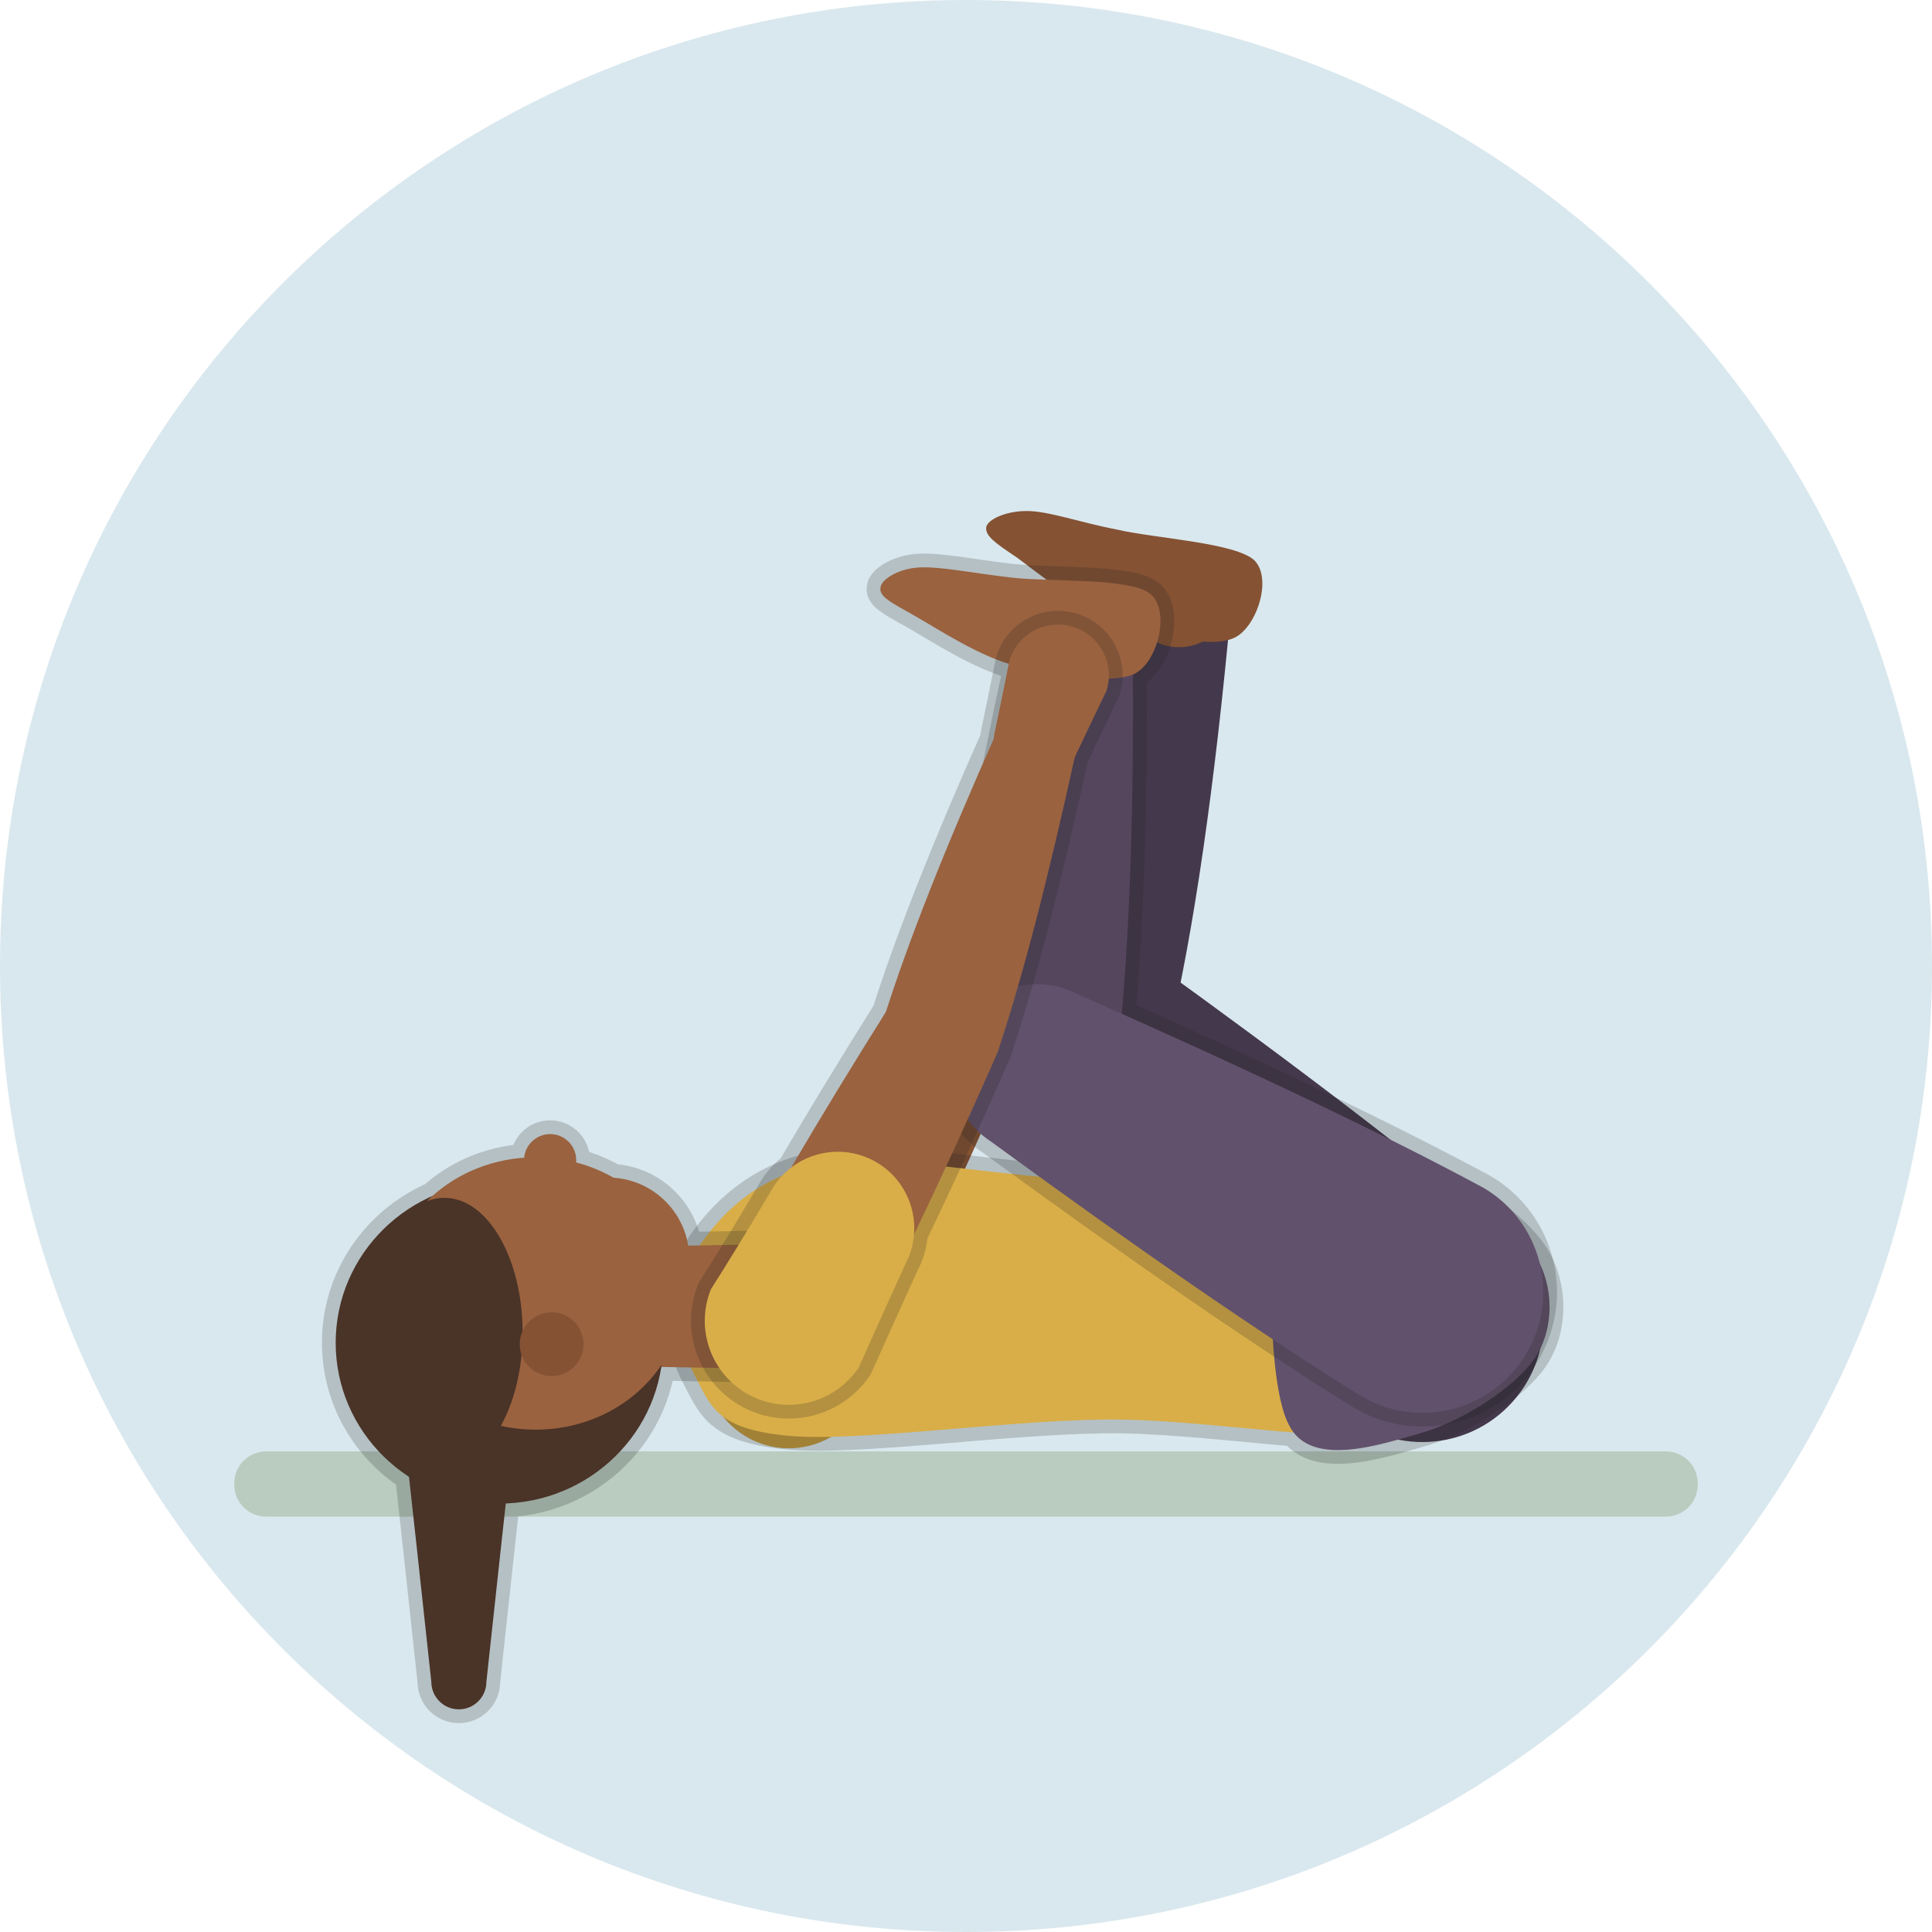
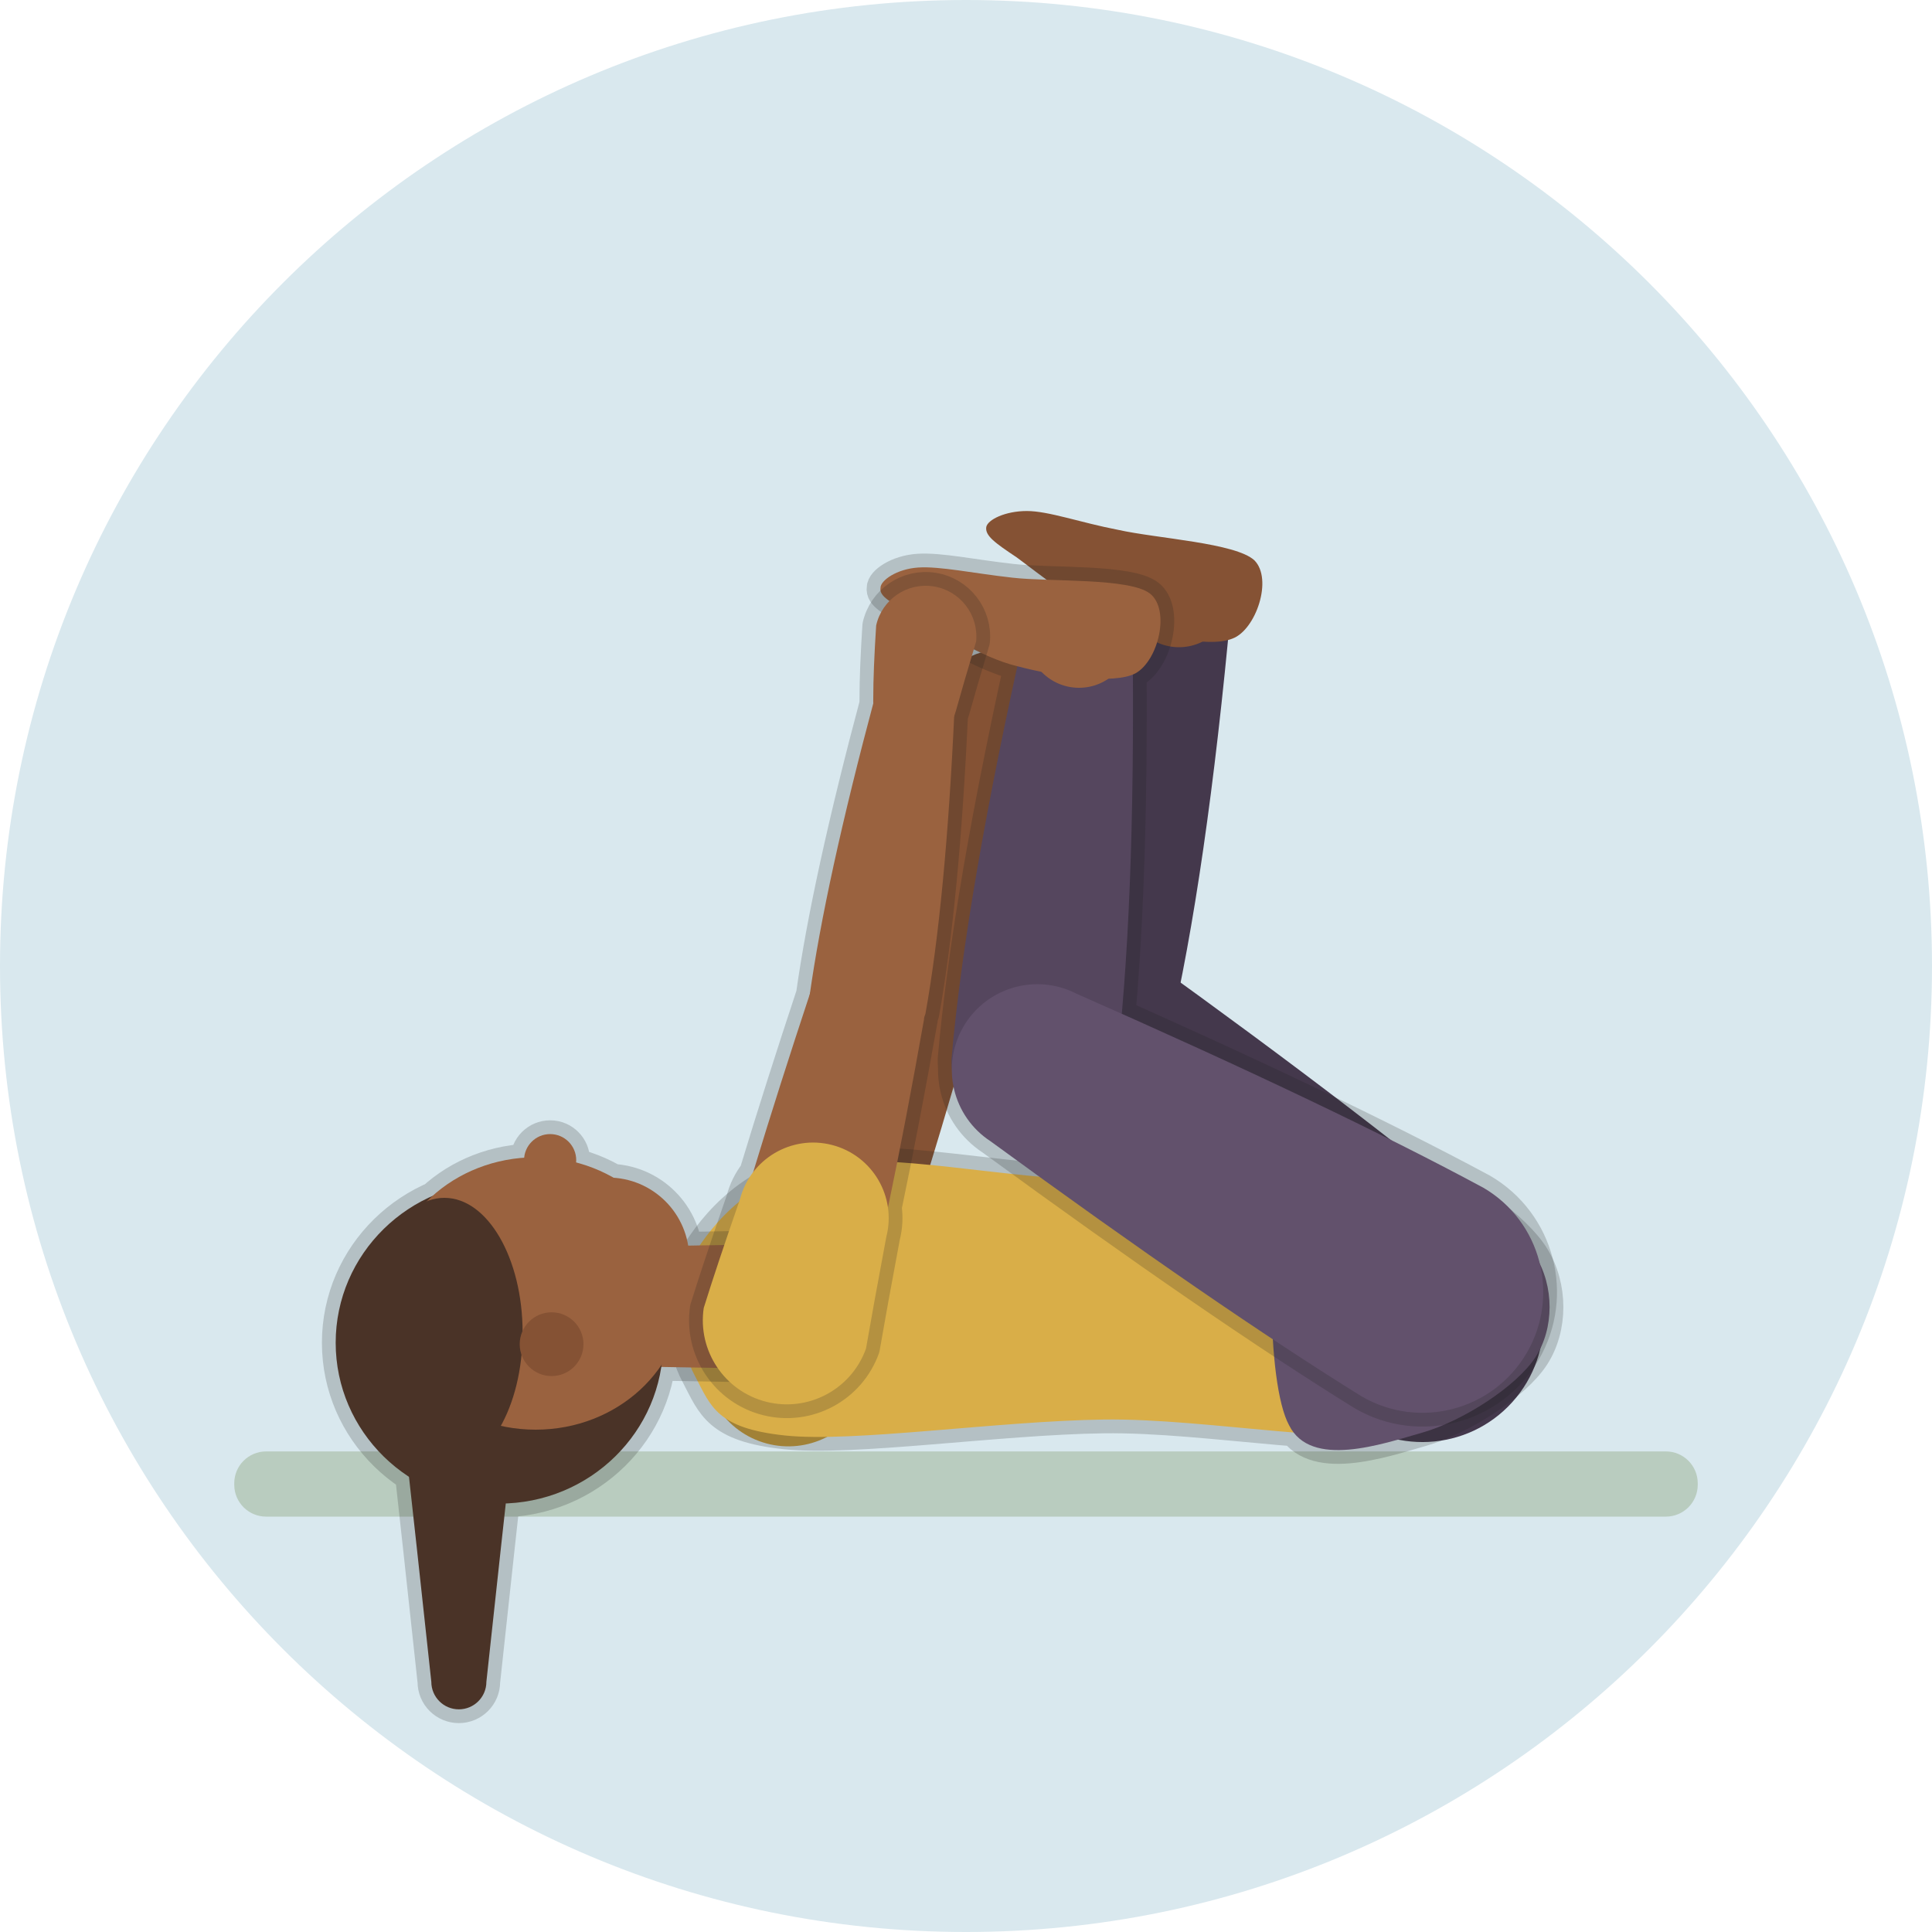
<svg xmlns="http://www.w3.org/2000/svg" viewBox="0 0 200 200" width="400" height="400" role="img" aria-label="Figure lying on the back with knees bent toward the chest, feet in the air and hands reaching to the feet.">
  <circle cx="100" cy="100" r="100" fill="#D9E8EE" />
  <clipPath id="ctvg266">
    <circle cx="100" cy="100" r="100" />
  </clipPath>
  <g clip-path="url(#ctvg266)">
    <g transform="translate(100.0 151.0) scale(1.500)">
      <rect x="-50.5" y="-0.5" width="101" height="4.5" rx="2.2" fill="#B9CCBF" />
      <g>
-         <path d="M-8.1 -3.6Q-3.9 -11.3 1.9 -24.4A4.1 4.1 0 0 0 -5.3 -28.2Q-12.9 -16.1 -16.9 -8.4A5.0 5.0 0 0 0 -8.1 -3.6Z" fill="#855234" />
-         <path d="M-7.4 -3.3Q-6.2 -6.0 -4.2 -10.4A5.2 5.2 0 0 0 -13.5 -15.4Q-16.0 -11.2 -17.6 -8.7A5.8 5.8 0 0 0 -7.4 -3.3Z" fill="#C29A3C" />
-         <path d="M2.2 -25.1Q4.7 -32.6 7.5 -45.4A2.8 2.8 0 0 0 2.1 -47.1Q-3.2 -35.2 -5.6 -27.6A4.1 4.1 0 0 0 2.2 -25.1Z" fill="#855234" />
-         <path d="M7.5 -45.4Q8.3 -47.1 9.7 -50.0A3.5 3.5 0 0 0 3.0 -52.1Q2.4 -49.1 2.0 -47.2A2.9 2.9 0 0 0 7.5 -45.4Z" fill="#855234" />
+         <path d="M-7.8 -4.3Q-4.7 -12.5 -0.7 -26.2A4.1 4.1 0 0 0 -8.4 -29.0Q-14.2 -16.0 -17.2 -7.7A5.0 5.0 0 0 0 -7.8 -4.3Z" fill="#855234" />
+         <path d="M-7.1 -4.0Q-6.2 -6.9 -4.9 -11.5A5.2 5.2 0 0 0 -14.7 -15.1Q-16.7 -10.7 -17.9 -8.0A5.8 5.8 0 0 0 -7.1 -4.0Z" fill="#C29A3C" />
+         <path d="M-0.6 -26.6Q1.5 -34.2 3.5 -47.2A2.8 2.8 0 0 0 -1.9 -48.6Q-6.6 -36.4 -8.5 -28.6A4.1 4.1 0 0 0 -0.6 -26.6Z" fill="#855234" />
+         <path d="M3.6 -47.2Q4.3 -48.9 5.4 -51.8A3.5 3.5 0 0 0 -1.3 -53.6Q-1.8 -50.5 -2.0 -48.6A2.9 2.9 0 0 0 3.6 -47.2Z" fill="#855234" />
      </g>
      <g>
        <path d="M14.0 -29.1Q16.6 -40.2 18.3 -58.8A3.7 3.7 0 0 0 11.1 -60.4Q5.0 -42.6 2.9 -31.4A5.7 5.7 0 0 0 14.0 -29.1Z" fill="#44384C" />
        <path d="M37.1 -15.7Q28.1 -23.3 12.4 -34.6A5.9 5.9 0 0 0 4.5 -25.9Q17.4 -11.4 25.9 -3.3A8.3 8.3 0 0 0 37.1 -15.7Z" fill="#44384C" />
        <path d="M14.7 -56.0A3.6 3.6 0.0 1 0 14.7 -63.2A3.6 3.6 0.0 1 0 14.7 -56.0Z" fill="#855234" />
        <path d="M18.4 -56.6C20.0 -57.2 21.2 -60.7 19.9 -62.0C18.6 -63.2 13.2 -63.5 10.5 -64.1C7.9 -64.6 5.7 -65.4 4.2 -65.4C2.7 -65.4 1.5 -64.8 1.4 -64.3C1.3 -63.7 2.0 -63.2 3.5 -62.2C5.0 -61.1 7.8 -58.8 10.2 -57.9C12.7 -56.9 16.7 -55.9 18.4 -56.6Z" fill="#855234" />
      </g>
      <g>
        <path d="M31.5 -2.0C26.8 -0.7 16.8 -2.8 9.5 -2.7C2.2 -2.6 -7.8 -1.1 -12.5 -1.6C-17.2 -2.1 -17.6 -3.6 -18.7 -5.7C-19.8 -7.7 -20.3 -11.5 -18.9 -13.9C-17.4 -16.4 -14.7 -19.5 -10.0 -20.3C-5.3 -21.2 2.6 -19.3 9.5 -19.2C16.4 -19.0 26.8 -20.7 31.5 -19.3C36.3 -17.8 38.0 -13.4 38.0 -10.5C38.0 -7.6 36.3 -3.3 31.5 -2.0ZM31.5 -1.8C28.7 -1.0 23.8 0.7 22.3 -2.3C20.7 -5.2 20.7 -16.6 22.3 -19.5C23.8 -22.4 28.7 -20.5 31.5 -19.6C34.3 -18.7 38.0 -16.1 39.3 -14.0C40.6 -11.9 40.6 -9.0 39.3 -7.0C38.0 -5.0 34.3 -2.6 31.5 -1.8Z" fill="#1E1F1D" stroke="#1E1F1D" stroke-width="1.9" stroke-linejoin="round" opacity="0.2" />
        <path d="M31.5 -2.0C26.8 -0.7 16.8 -2.8 9.5 -2.7C2.2 -2.6 -7.8 -1.1 -12.5 -1.6C-17.2 -2.1 -17.6 -3.6 -18.7 -5.7C-19.8 -7.7 -20.3 -11.5 -18.9 -13.9C-17.4 -16.4 -14.7 -19.5 -10.0 -20.3C-5.3 -21.2 2.6 -19.3 9.5 -19.2C16.4 -19.0 26.8 -20.7 31.5 -19.3C36.3 -17.8 38.0 -13.4 38.0 -10.5C38.0 -7.6 36.3 -3.3 31.5 -2.0Z" fill="#D9AE48" />
        <path d="M31.5 -1.8C28.7 -1.0 23.8 0.7 22.3 -2.3C20.7 -5.2 20.7 -16.6 22.3 -19.5C23.8 -22.4 28.7 -20.5 31.5 -19.6C34.3 -18.7 38.0 -16.1 39.3 -14.0C40.6 -11.9 40.6 -9.0 39.3 -7.0C38.0 -5.0 34.3 -2.6 31.5 -1.8Z" fill="#62516C" />
      </g>
      <g>
        <path d="M-13.5 -14.8Q-19.8 -14.7 -30.0 -14.5A4.0 4.0 0 0 0 -30.0 -6.5Q-19.8 -6.3 -13.5 -6.2A4.3 4.3 0 0 0 -13.5 -14.8ZM-38.7 -1.1Q-38.0 5.2 -36.9 15.4A1.9 1.9 0 0 0 -33.1 15.4Q-32.0 5.2 -31.3 -1.1A3.7 3.7 0 0 0 -38.7 -1.1ZM-20.9 -8.0A11.1 11.3 270.0 1 0 -43.5 -8.0A11.1 11.3 270.0 1 0 -20.9 -8.0ZM-19.5 -11.4A9.4 10.2 270.0 1 0 -39.9 -11.4A9.4 10.2 270.0 1 0 -19.5 -11.4ZM-24.7 -8.2A5.6 5.6 0.0 1 0 -24.7 -19.4A5.6 5.6 0.0 1 0 -24.7 -8.2ZM-28.7 -18.8A1.8 1.8 0.0 1 0 -28.7 -22.4A1.8 1.8 0.0 1 0 -28.7 -18.8ZM-30.6 -8.7A9.3 5.4 270.0 1 0 -41.4 -8.7A9.3 5.4 270.0 1 0 -30.6 -8.7ZM-28.6 -5.7A2.2 2.2 0.0 1 0 -28.6 -10.1A2.2 2.2 0.0 1 0 -28.6 -5.7Z" fill="#1E1F1D" stroke="#1E1F1D" stroke-width="1.9" stroke-linejoin="round" opacity="0.2" />
        <path d="M-13.5 -14.8Q-19.8 -14.7 -30.0 -14.5A4.0 4.0 0 0 0 -30.0 -6.5Q-19.8 -6.3 -13.5 -6.2A4.3 4.3 0 0 0 -13.5 -14.8Z" fill="#9A623F" />
        <path d="M-38.7 -1.1Q-38.0 5.2 -36.9 15.4A1.9 1.9 0 0 0 -33.1 15.4Q-32.0 5.2 -31.3 -1.1A3.7 3.7 0 0 0 -38.7 -1.1Z" fill="#4A3327" />
        <path d="M-20.9 -8.0A11.1 11.3 270.0 1 0 -43.5 -8.0A11.1 11.3 270.0 1 0 -20.9 -8.0Z" fill="#4A3327" />
        <path d="M-19.5 -11.4A9.4 10.2 270.0 1 0 -39.9 -11.4A9.4 10.2 270.0 1 0 -19.5 -11.4Z" fill="#9A623F" />
        <path d="M-24.7 -8.2A5.6 5.6 0.0 1 0 -24.7 -19.4A5.6 5.6 0.0 1 0 -24.7 -8.2Z" fill="#9A623F" />
        <path d="M-28.7 -18.8A1.8 1.8 0.0 1 0 -28.7 -22.4A1.8 1.8 0.0 1 0 -28.7 -18.8Z" fill="#9A623F" />
        <path d="M-30.6 -8.7A9.3 5.4 270.0 1 0 -41.4 -8.7A9.3 5.4 270.0 1 0 -30.6 -8.7Z" fill="#4A3327" />
        <path d="M-28.6 -5.7A2.2 2.2 0.0 1 0 -28.6 -10.1A2.2 2.2 0.0 1 0 -28.6 -5.7Z" fill="#855234" />
      </g>
      <g>
        <path d="M10.3 -26.4Q11.7 -37.7 11.5 -56.4A3.7 3.7 0 0 0 4.1 -57.2Q-0.0 -39.0 -1.0 -27.6A5.7 5.7 0 0 0 10.3 -26.4ZM35.7 -18.7Q25.3 -24.3 7.6 -32.1A5.9 5.9 0 0 0 1.7 -21.9Q17.3 -10.5 27.3 -4.3A8.3 8.3 0 0 0 35.7 -18.7ZM7.8 -53.2A3.6 3.6 0.0 1 0 7.8 -60.4A3.6 3.6 0.0 1 0 7.8 -53.2ZM11.7 -54.2C13.3 -55.1 14.1 -58.6 12.7 -59.7C11.3 -60.8 5.8 -60.5 3.2 -60.8C0.5 -61.1 -1.8 -61.6 -3.3 -61.5C-4.8 -61.4 -5.9 -60.6 -5.9 -60.1C-6.0 -59.5 -5.2 -59.1 -3.6 -58.2C-2.0 -57.3 1.0 -55.3 3.5 -54.7C6.1 -54.0 10.2 -53.4 11.7 -54.2Z" fill="#1E1F1D" stroke="#1E1F1D" stroke-width="1.9" stroke-linejoin="round" opacity="0.2" />
        <path d="M10.3 -26.4Q11.7 -37.7 11.5 -56.4A3.7 3.7 0 0 0 4.1 -57.2Q-0.0 -39.0 -1.0 -27.6A5.7 5.7 0 0 0 10.3 -26.4Z" fill="#55465E" />
        <path d="M35.7 -18.7Q25.3 -24.3 7.6 -32.1A5.9 5.9 0 0 0 1.7 -21.9Q17.3 -10.5 27.3 -4.3A8.3 8.3 0 0 0 35.7 -18.7Z" fill="#62516C" />
        <path d="M7.8 -53.2A3.6 3.6 0.0 1 0 7.8 -60.4A3.6 3.6 0.0 1 0 7.8 -53.2Z" fill="#9A623F" />
        <path d="M11.7 -54.2C13.3 -55.1 14.1 -58.6 12.7 -59.7C11.3 -60.8 5.8 -60.5 3.2 -60.8C0.5 -61.1 -1.8 -61.6 -3.3 -61.5C-4.8 -61.4 -5.9 -60.6 -5.9 -60.1C-6.0 -59.5 -5.2 -59.1 -3.6 -58.2C-2.0 -57.3 1.0 -55.3 3.5 -54.7C6.1 -54.0 10.2 -53.4 11.7 -54.2Z" fill="#9A623F" />
      </g>
      <g>
-         <path d="M-8.1 -6.6Q-3.9 -14.3 1.9 -27.4A4.1 4.1 0 0 0 -5.3 -31.2Q-12.9 -19.1 -16.9 -11.4A5.0 5.0 0 0 0 -8.1 -6.6ZM-7.4 -6.3Q-6.2 -9.0 -4.2 -13.4A5.2 5.2 0 0 0 -13.5 -18.4Q-16.0 -14.2 -17.6 -11.7A5.8 5.8 0 0 0 -7.4 -6.3ZM2.2 -28.1Q4.7 -35.6 7.5 -48.4A2.8 2.8 0 0 0 2.1 -50.1Q-3.2 -38.2 -5.6 -30.6A4.1 4.1 0 0 0 2.2 -28.1ZM7.5 -48.4Q8.3 -50.1 9.7 -53.0A3.5 3.5 0 0 0 3.0 -55.1Q2.4 -52.1 2.0 -50.2A2.9 2.9 0 0 0 7.5 -48.4Z" fill="#1E1F1D" stroke="#1E1F1D" stroke-width="1.9" stroke-linejoin="round" opacity="0.2" />
-         <path d="M-8.1 -6.6Q-3.9 -14.3 1.9 -27.4A4.1 4.1 0 0 0 -5.3 -31.2Q-12.9 -19.1 -16.9 -11.4A5.0 5.0 0 0 0 -8.1 -6.6Z" fill="#9A623F" />
-         <path d="M-7.4 -6.3Q-6.2 -9.0 -4.2 -13.4A5.2 5.2 0 0 0 -13.5 -18.4Q-16.0 -14.2 -17.6 -11.7A5.8 5.8 0 0 0 -7.4 -6.3Z" fill="#D9AE48" />
-         <path d="M2.2 -28.1Q4.7 -35.6 7.5 -48.4A2.8 2.8 0 0 0 2.1 -50.1Q-3.2 -38.2 -5.6 -30.6A4.1 4.1 0 0 0 2.2 -28.1Z" fill="#9A623F" />
-         <path d="M7.5 -48.4Q8.3 -50.1 9.7 -53.0A3.5 3.5 0 0 0 3.0 -55.1Q2.4 -52.1 2.0 -50.2A2.9 2.9 0 0 0 7.5 -48.4Z" fill="#9A623F" />
+         <path d="M-7.6 -7.8Q-5.4 -16.2 -2.9 -30.3A4.1 4.1 0 0 0 -10.7 -32.3Q-15.2 -18.7 -17.4 -10.2A5.0 5.0 0 0 0 -7.6 -7.8ZM-6.9 -7.6Q-6.4 -10.5 -5.5 -15.3A5.2 5.2 0 0 0 -15.6 -17.9Q-17.2 -13.3 -18.1 -10.4A5.8 5.8 0 0 0 -6.9 -7.6ZM-2.8 -30.7Q-1.4 -38.5 -0.8 -51.6A2.8 2.8 0 0 0 -6.3 -52.5Q-9.7 -39.8 -10.8 -31.9A4.1 4.1 0 0 0 -2.8 -30.7ZM-0.7 -51.6Q-0.2 -53.4 0.7 -56.4A3.5 3.5 0 0 0 -6.2 -57.5Q-6.4 -54.4 -6.4 -52.5A2.9 2.9 0 0 0 -0.7 -51.6Z" fill="#1E1F1D" stroke="#1E1F1D" stroke-width="1.9" stroke-linejoin="round" opacity="0.2" />
+         <path d="M-7.6 -7.8Q-5.4 -16.2 -2.9 -30.3A4.1 4.1 0 0 0 -10.7 -32.3Q-15.2 -18.7 -17.4 -10.2A5.0 5.0 0 0 0 -7.6 -7.8Z" fill="#9A623F" />
+         <path d="M-6.9 -7.6Q-6.4 -10.5 -5.5 -15.3A5.2 5.2 0 0 0 -15.6 -17.9Q-17.2 -13.3 -18.1 -10.4A5.8 5.8 0 0 0 -6.9 -7.6Z" fill="#D9AE48" />
+         <path d="M-2.8 -30.7Q-1.4 -38.5 -0.8 -51.6A2.8 2.8 0 0 0 -6.3 -52.5Q-9.7 -39.8 -10.8 -31.9A4.1 4.1 0 0 0 -2.8 -30.7Z" fill="#9A623F" />
+         <path d="M-0.7 -51.6Q-0.2 -53.4 0.7 -56.4A3.5 3.5 0 0 0 -6.2 -57.5Q-6.4 -54.4 -6.4 -52.5A2.9 2.9 0 0 0 -0.7 -51.6Z" fill="#9A623F" />
      </g>
    </g>
  </g>
</svg>
